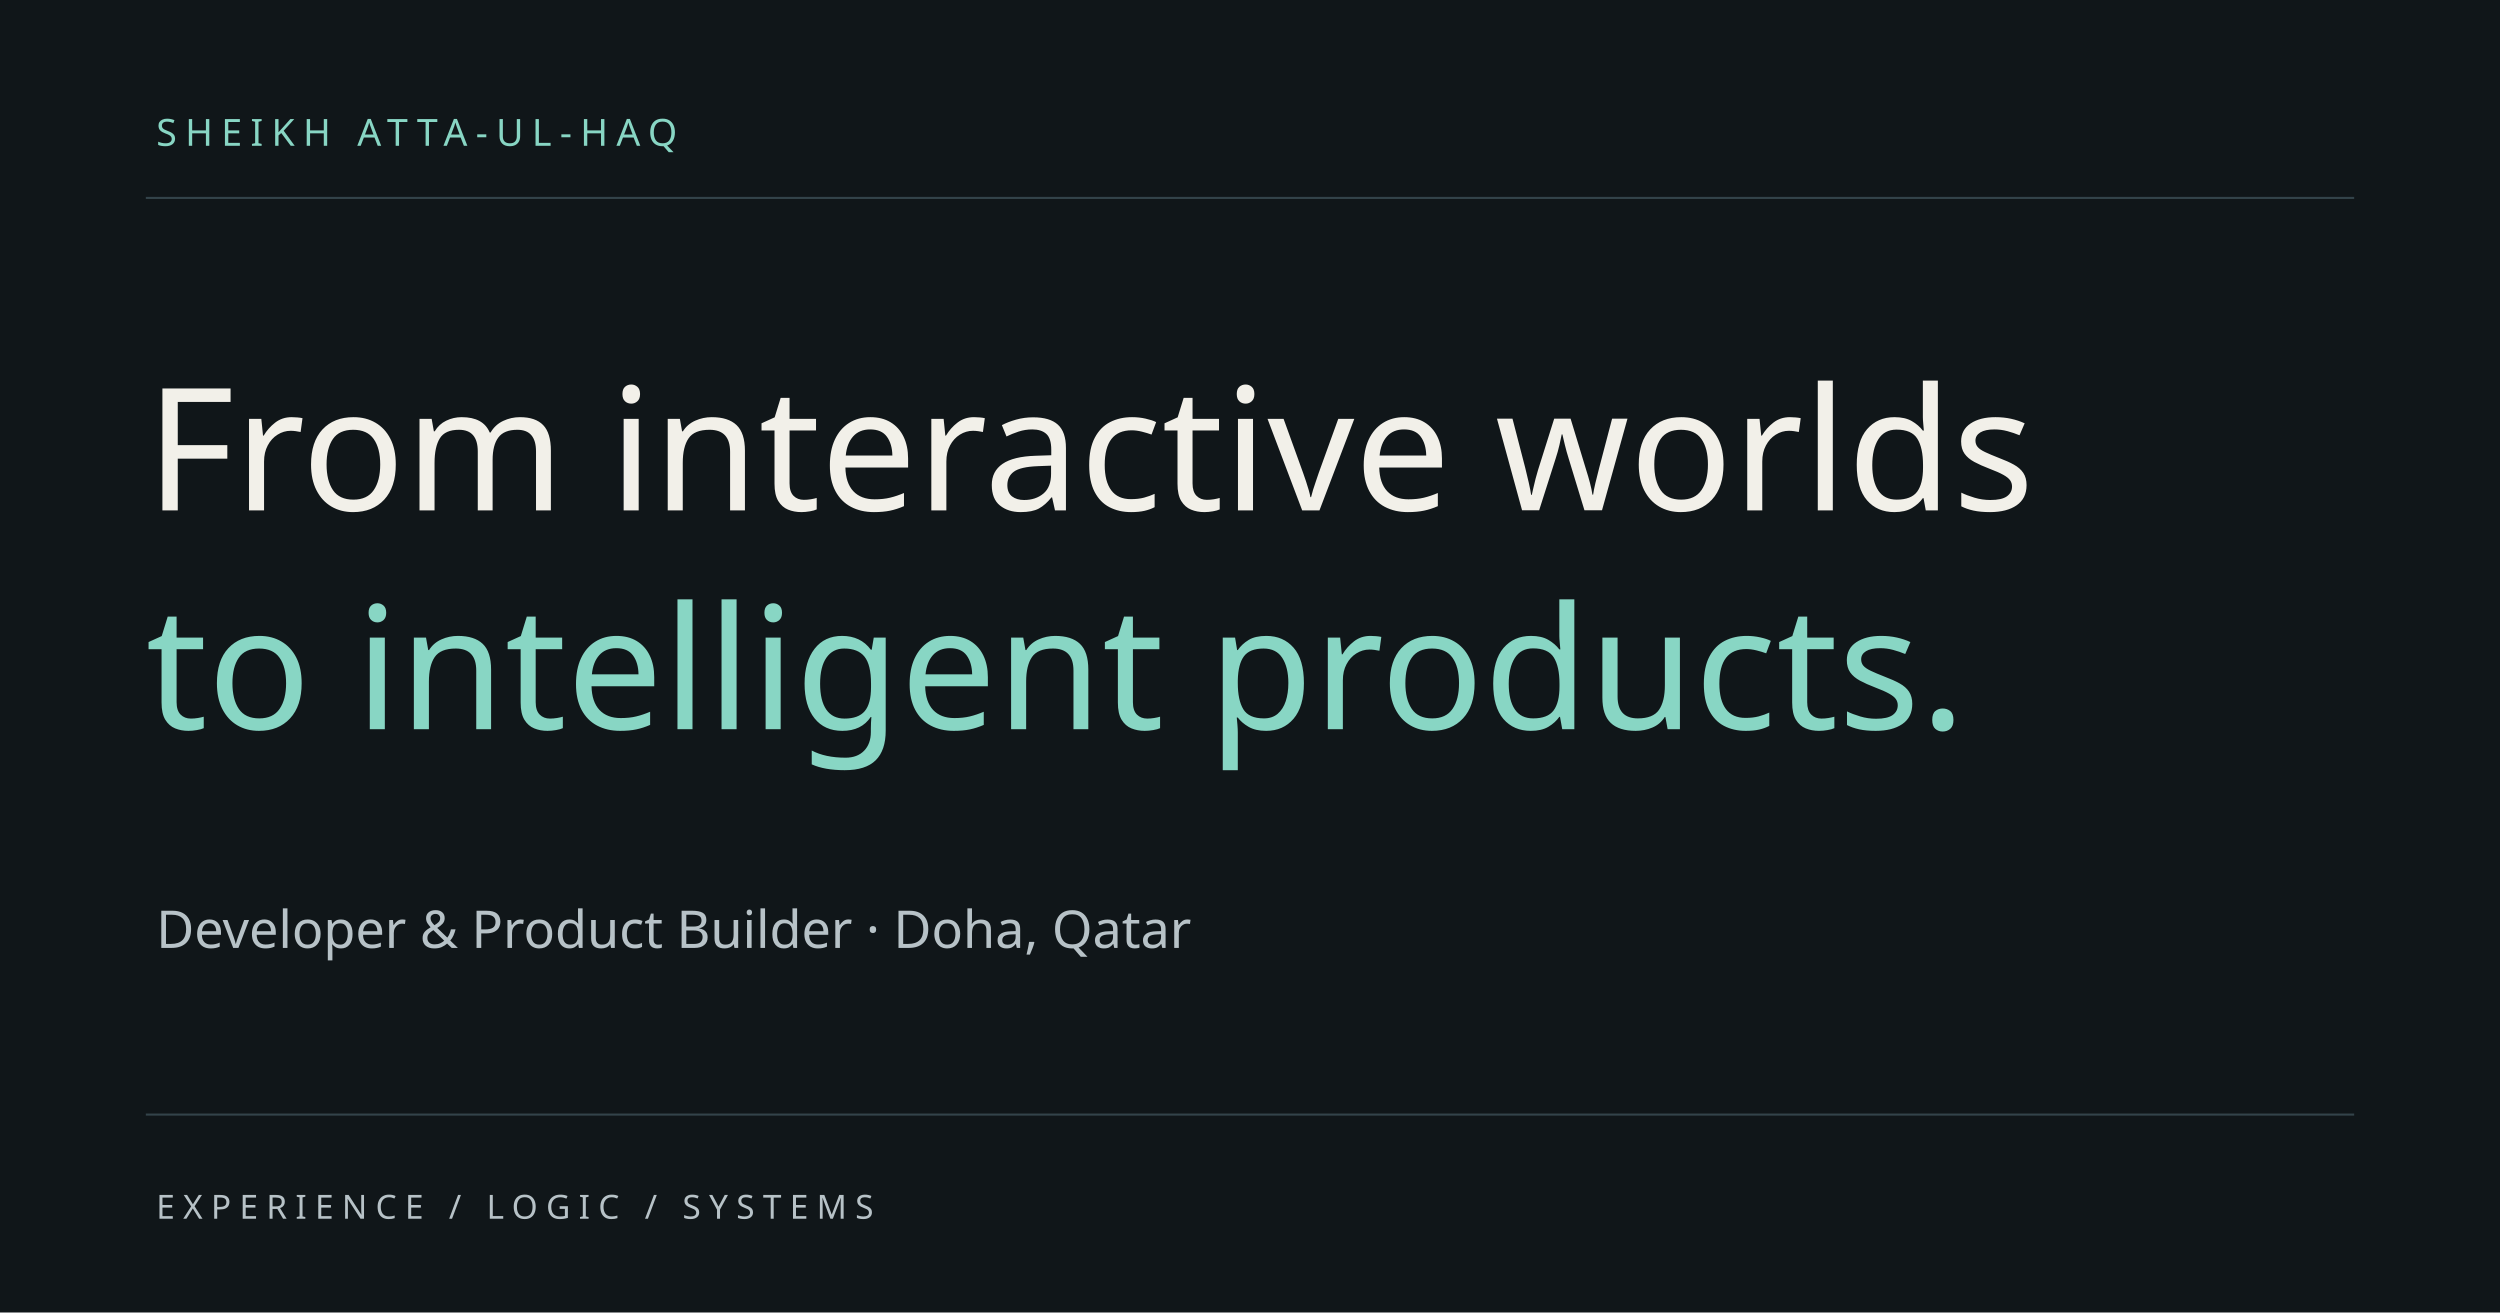
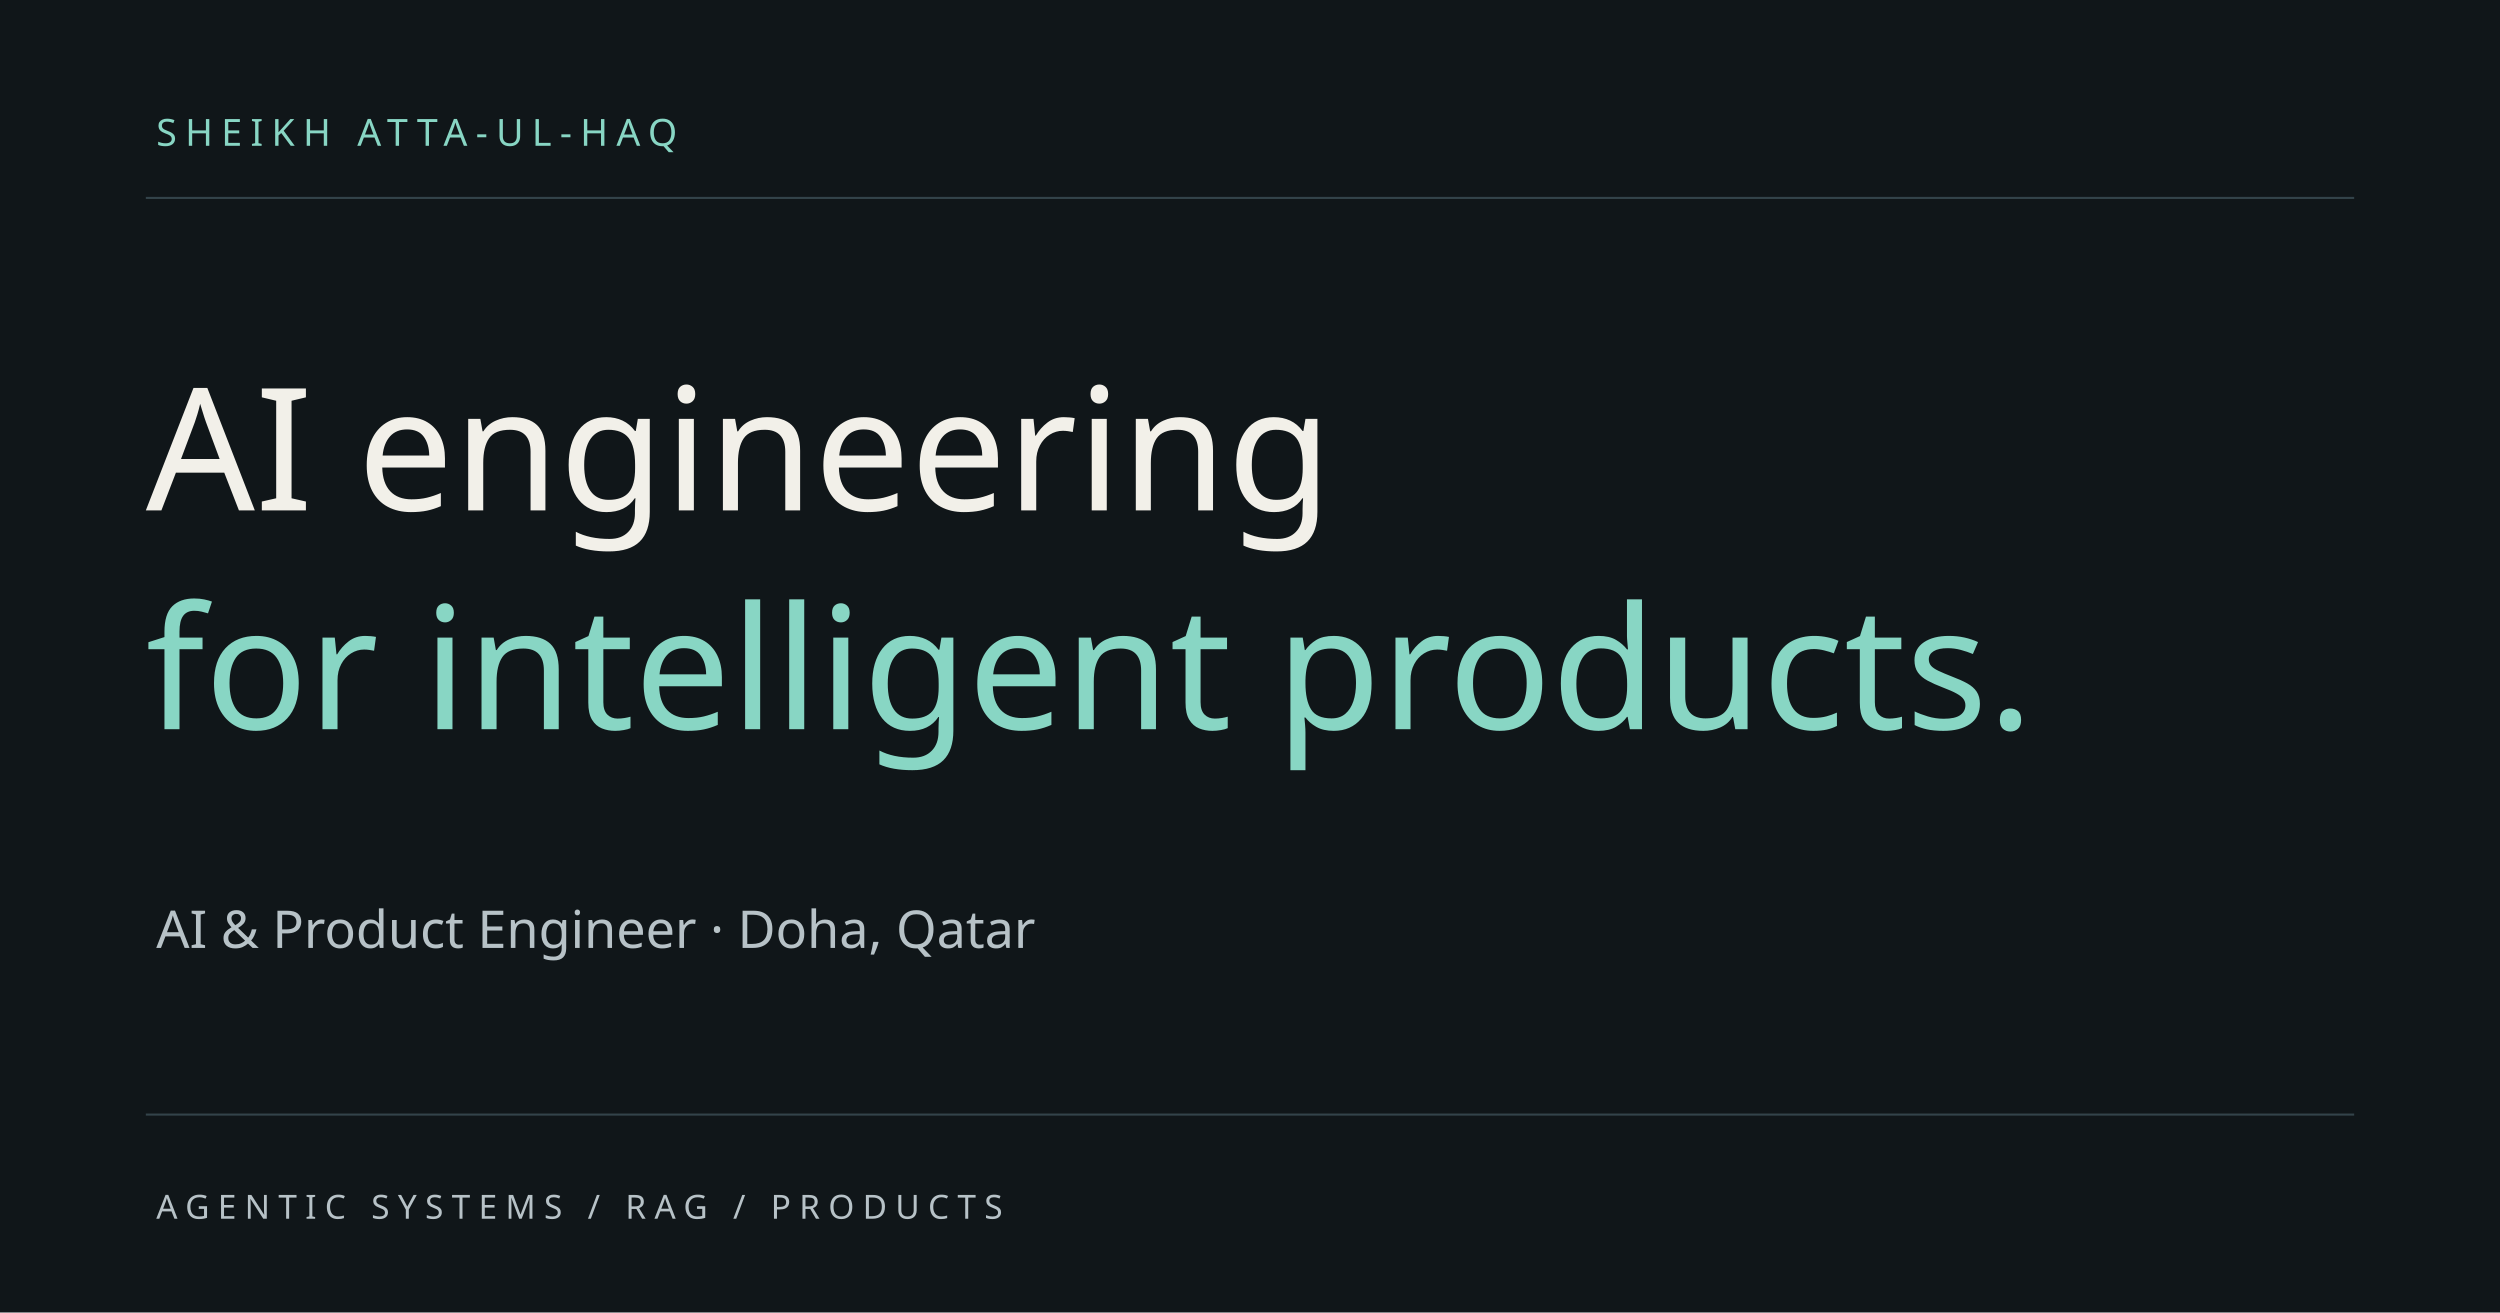
<svg xmlns="http://www.w3.org/2000/svg" width="1200" height="630" viewBox="0 0 1200 630">
  <rect width="1200" height="630" fill="#101619" />
  <path d="M70 95h1060M70 535h1060" stroke="#33434a" />
  <text x="75" y="70" fill="#88d6c4" font-family="sans-serif" font-size="18" letter-spacing="4">SHEIKH ATTA-UL-HAQ</text>
-   <text x="70" y="245" fill="#f2f0e9" font-family="sans-serif" font-size="82">From interactive worlds</text>
-   <text x="70" y="350" fill="#88d6c4" font-family="sans-serif" font-size="82">to intelligent products.</text>
-   <text x="75" y="455" fill="#b7c2c7" font-family="sans-serif" font-size="25">Developer &amp; Product Builder · Doha, Qatar</text>
-   <text x="75" y="585" fill="#b7c2c7" font-family="sans-serif" font-size="16" letter-spacing="4">EXPERIENCE / LOGIC / SYSTEMS</text>
+   <text x="70" y="245" fill="#f2f0e9" font-family="sans-serif" font-size="82">AI engineering</text>
+   <text x="70" y="350" fill="#88d6c4" font-family="sans-serif" font-size="82">for intelligent products.</text>
+   <text x="75" y="455" fill="#b7c2c7" font-family="sans-serif" font-size="25">AI &amp; Product Engineer · Doha, Qatar</text>
+   <text x="75" y="585" fill="#b7c2c7" font-family="sans-serif" font-size="16" letter-spacing="4">AGENTIC SYSTEMS / RAG / PRODUCTS</text>
</svg>
